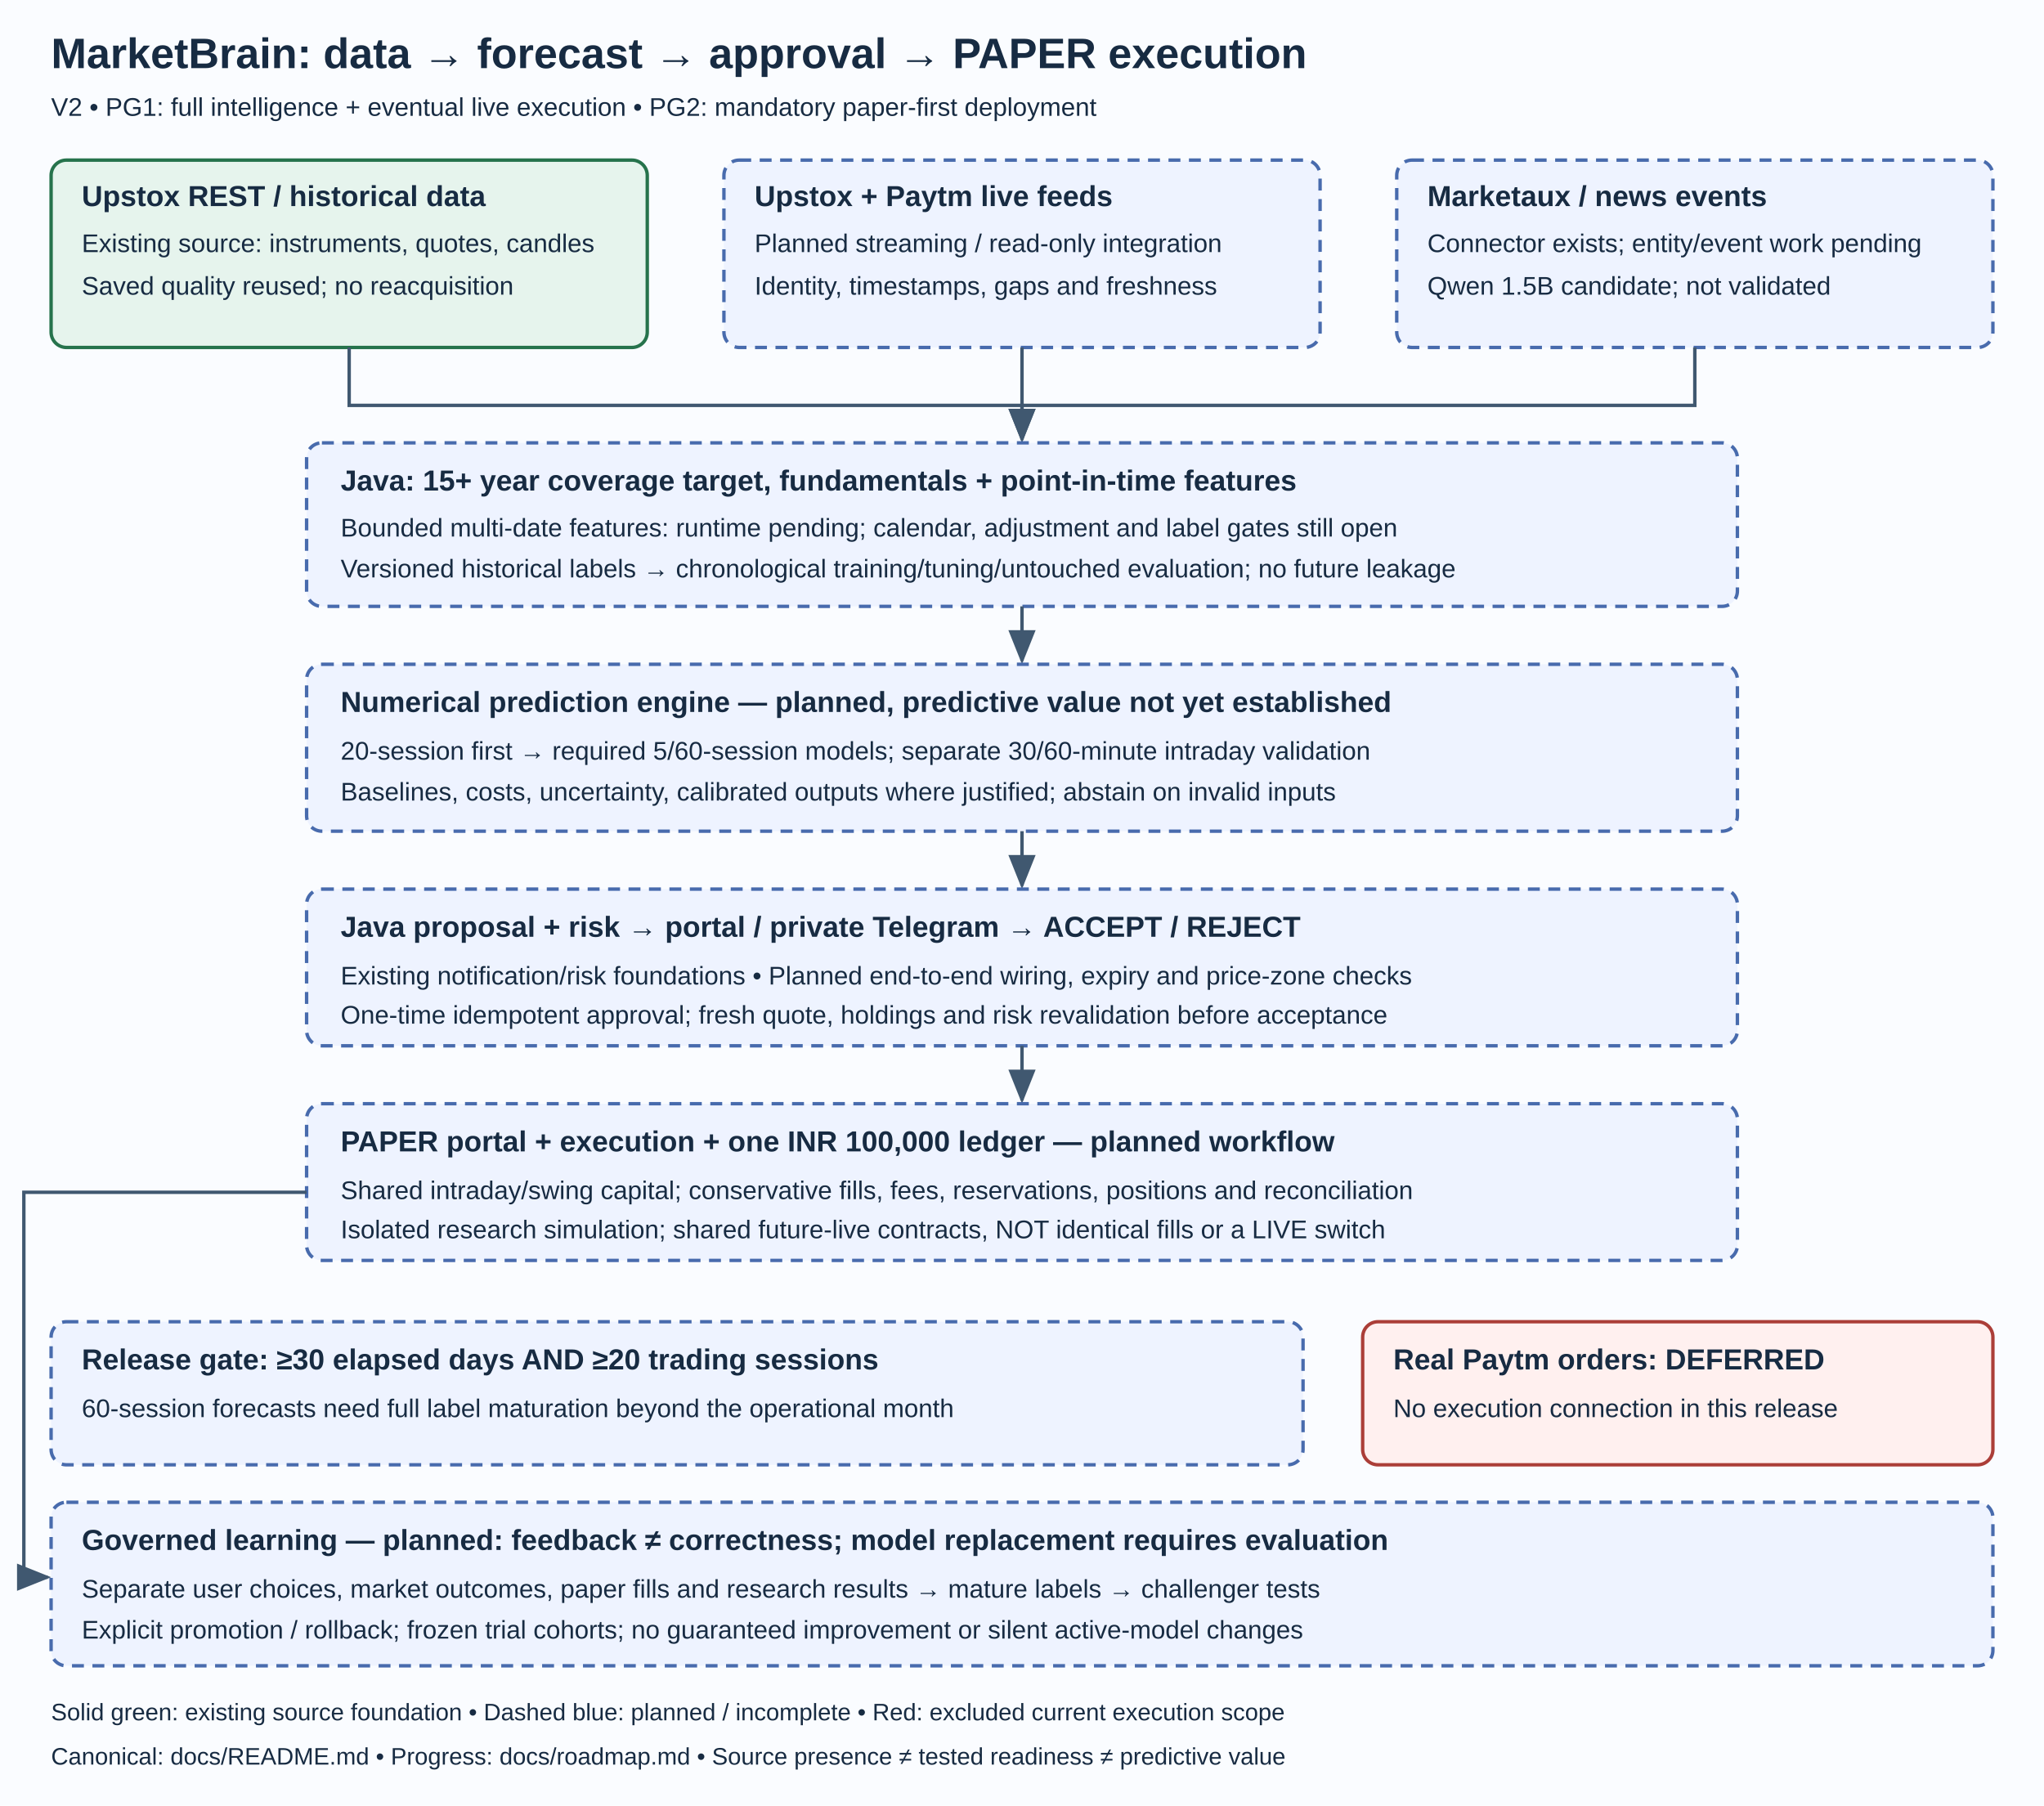
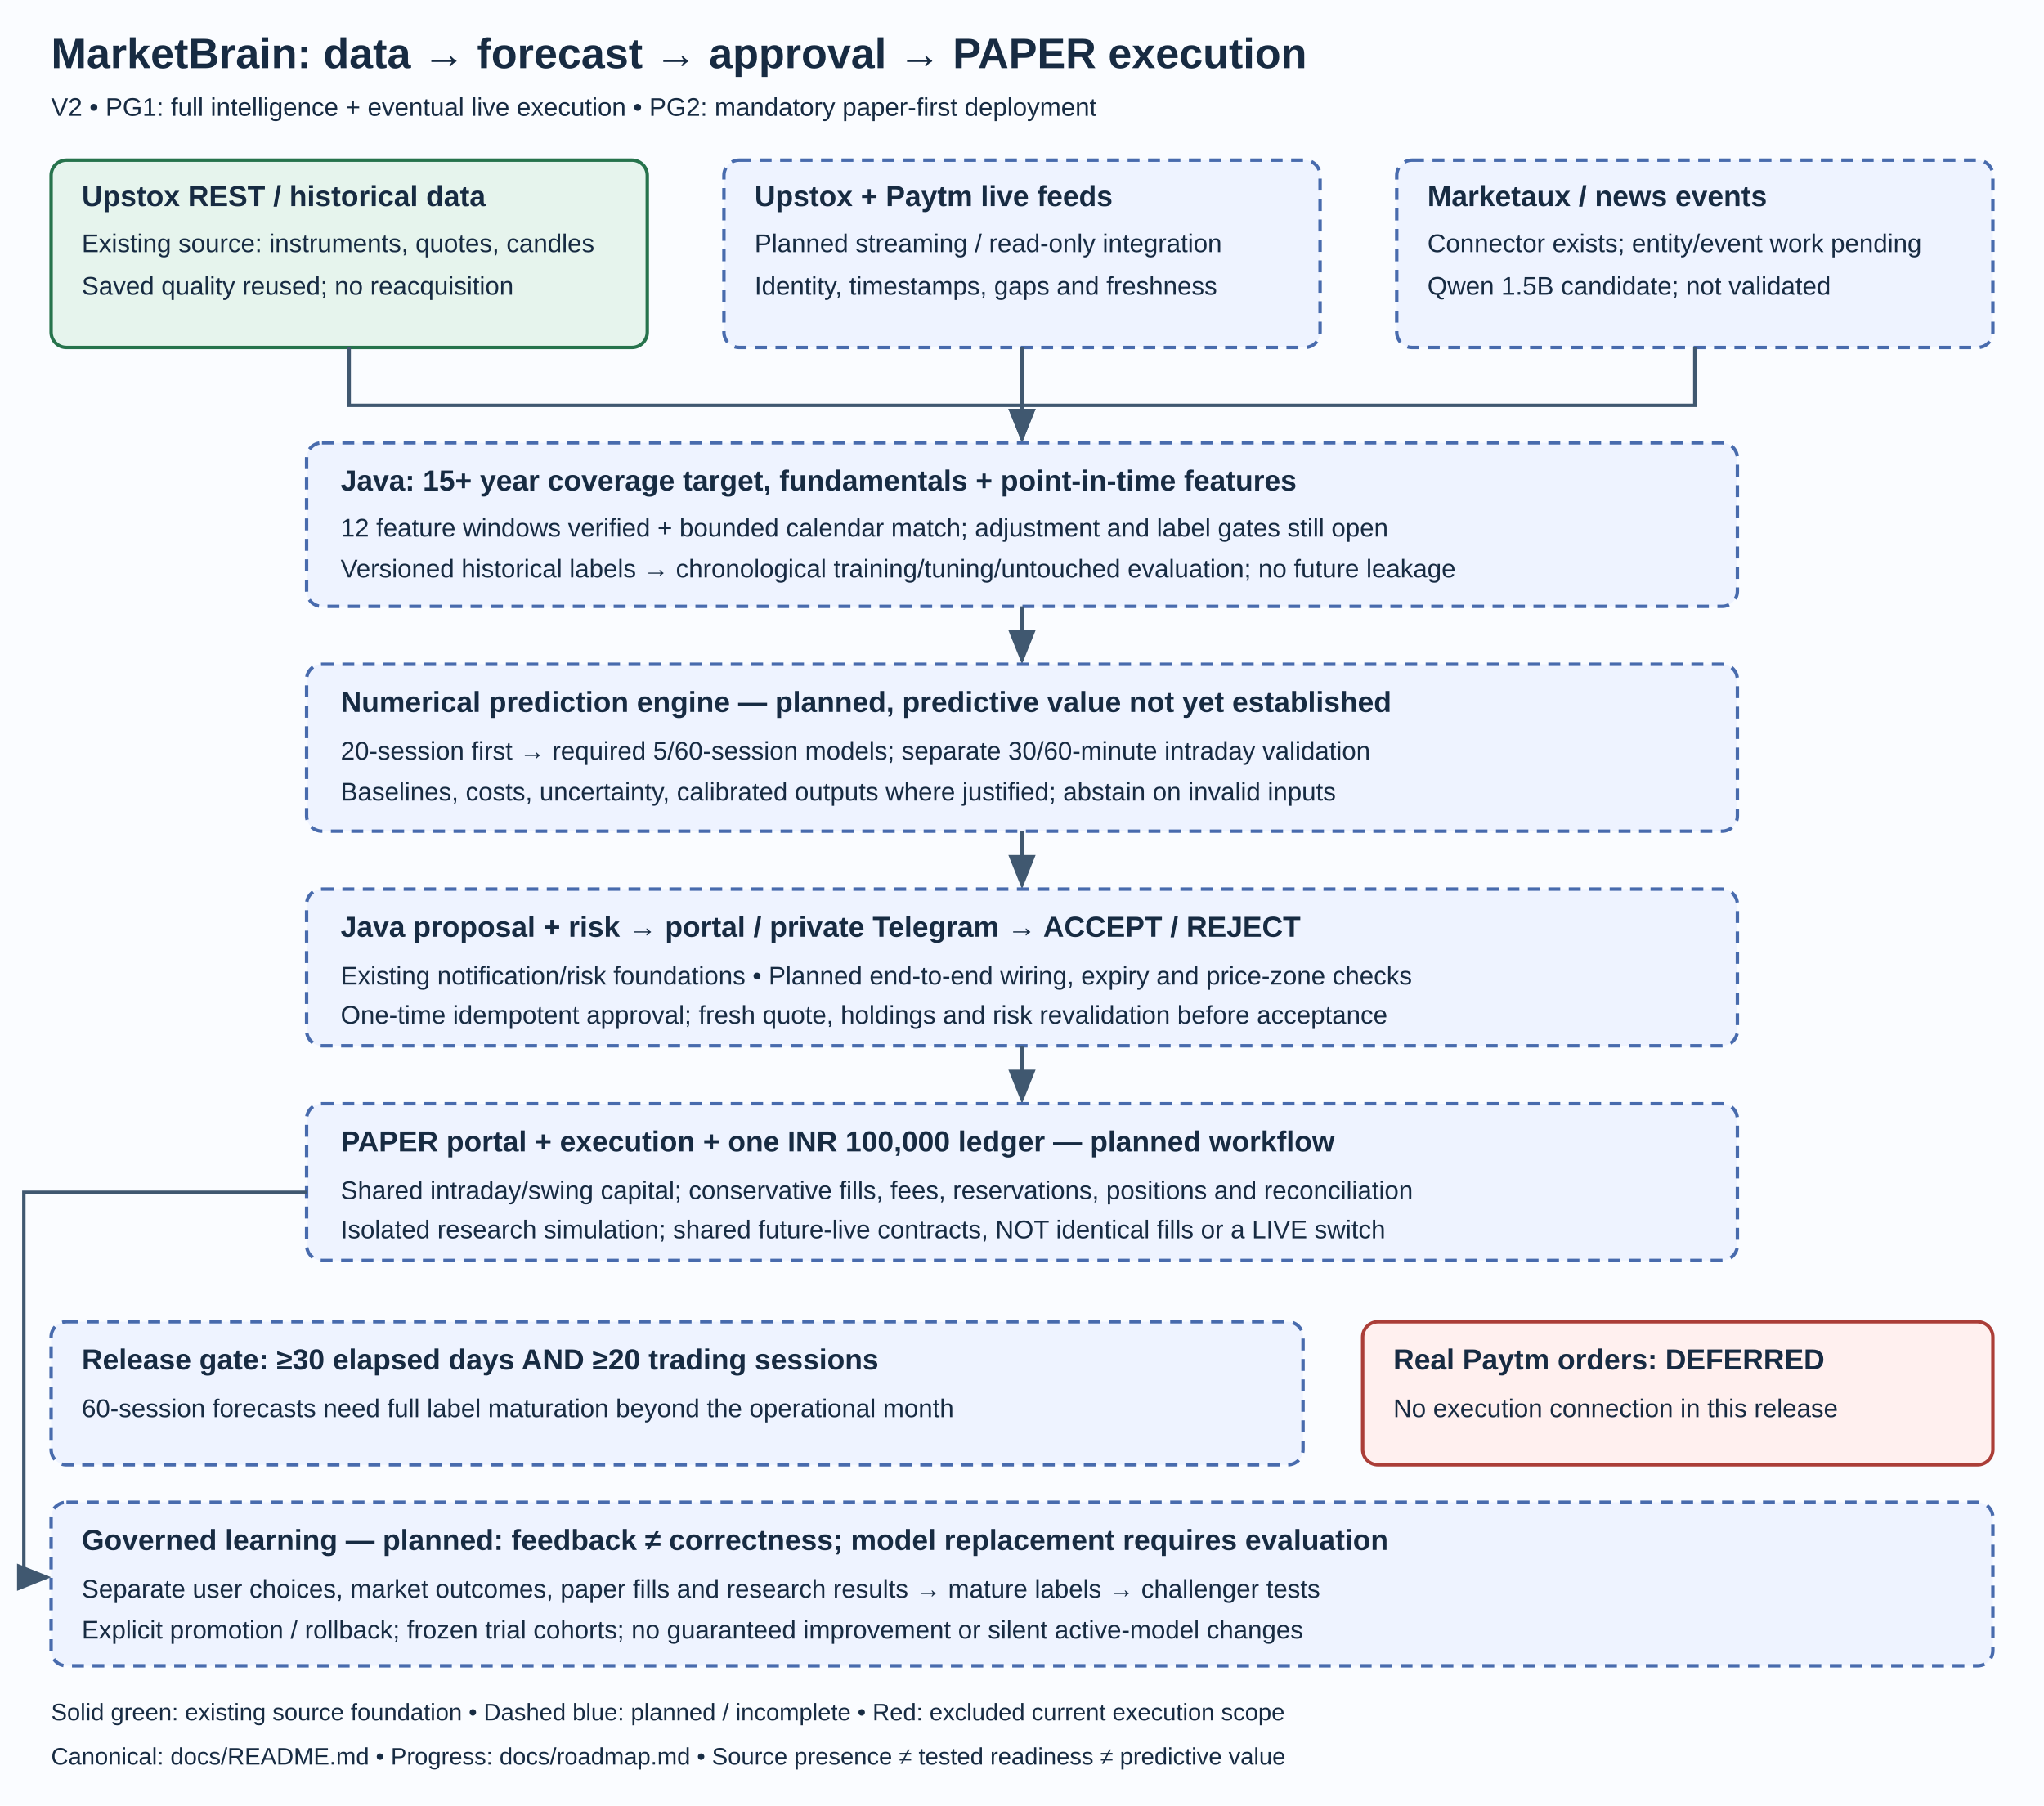
<svg xmlns="http://www.w3.org/2000/svg" width="1200" height="1060" viewBox="0 0 1200 1060" role="img" aria-labelledby="title desc">
  <defs>
    <marker id="arrow" markerWidth="10" markerHeight="8" refX="9" refY="4" orient="auto">
      <path d="M0,0 L10,4 L0,8 Z" fill="#405870" />
    </marker>
    <style>
      text { font-family: Arial, sans-serif; fill: #172b42; }
      .heading { font-size: 25px; font-weight: bold; }
      .label { font-size: 17px; font-weight: bold; }
      .body { font-size: 15px; }
      .small { font-size: 14px; }
      .existing { fill: #e6f4ed; stroke: #26734c; stroke-width: 2; }
      .planned { fill: #eef3ff; stroke: #486bad; stroke-width: 2; stroke-dasharray: 7 5; }
      .blocked { fill: #fff0ef; stroke: #ab3e38; stroke-width: 2; }
      .line { fill: none; stroke: #405870; stroke-width: 2; marker-end: url(#arrow); }
    </style>
  </defs>
  <rect width="1200" height="1060" fill="#fafcff" />
  <text x="30" y="40" class="heading">MarketBrain: data → forecast → approval → PAPER execution</text>
  <text x="30" y="68" class="body">V2 • PG1: full intelligence + eventual live execution • PG2: mandatory paper-first deployment</text>
  <rect x="30" y="94" width="350" height="110" rx="9" class="existing" />
  <text x="48" y="121" class="label">Upstox REST / historical data</text>
  <text x="48" y="148" class="body">Existing source: instruments, quotes, candles</text>
  <text x="48" y="173" class="body">Saved quality reused; no reacquisition</text>
  <rect x="425" y="94" width="350" height="110" rx="9" class="planned" />
  <text x="443" y="121" class="label">Upstox + Paytm live feeds</text>
  <text x="443" y="148" class="body">Planned streaming / read-only integration</text>
  <text x="443" y="173" class="body">Identity, timestamps, gaps and freshness</text>
  <rect x="820" y="94" width="350" height="110" rx="9" class="planned" />
  <text x="838" y="121" class="label">Marketaux / news events</text>
  <text x="838" y="148" class="body">Connector exists; entity/event work pending</text>
  <text x="838" y="173" class="body">Qwen 1.5B candidate; not validated</text>
  <path d="M205 204 V238 H600 V258" class="line" />
  <path d="M600 204 V258" class="line" />
  <path d="M995 204 V238 H600" fill="none" stroke="#405870" stroke-width="2" />
  <rect x="180" y="260" width="840" height="96" rx="9" class="planned" />
  <text x="200" y="288" class="label">Java: 15+ year coverage target, fundamentals + point-in-time features</text>
-   <text x="200" y="315" class="body">Bounded multi-date features: runtime pending; calendar, adjustment and label gates still open</text>
+   <text x="200" y="315" class="body">12 feature windows verified + bounded calendar match; adjustment and label gates still open</text>
  <text x="200" y="339" class="body">Versioned historical labels → chronological training/tuning/untouched evaluation; no future leakage</text>
  <path d="M600 356 V388" class="line" />
  <rect x="180" y="390" width="840" height="98" rx="9" class="planned" />
  <text x="200" y="418" class="label">Numerical prediction engine — planned, predictive value not yet established</text>
  <text x="200" y="446" class="body">20-session first → required 5/60-session models; separate 30/60-minute intraday validation</text>
  <text x="200" y="470" class="body">Baselines, costs, uncertainty, calibrated outputs where justified; abstain on invalid inputs</text>
  <path d="M600 488 V520" class="line" />
  <rect x="180" y="522" width="840" height="92" rx="9" class="planned" />
  <text x="200" y="550" class="label">Java proposal + risk → portal / private Telegram → ACCEPT / REJECT</text>
  <text x="200" y="578" class="body">Existing notification/risk foundations • Planned end-to-end wiring, expiry and price-zone checks</text>
  <text x="200" y="601" class="body">One-time idempotent approval; fresh quote, holdings and risk revalidation before acceptance</text>
  <path d="M600 614 V646" class="line" />
  <rect x="180" y="648" width="840" height="92" rx="9" class="planned" />
  <text x="200" y="676" class="label">PAPER portal + execution + one INR 100,000 ledger — planned workflow</text>
  <text x="200" y="704" class="body">Shared intraday/swing capital; conservative fills, fees, reservations, positions and reconciliation</text>
  <text x="200" y="727" class="body">Isolated research simulation; shared future-live contracts, NOT identical fills or a LIVE switch</text>
  <rect x="30" y="776" width="735" height="84" rx="9" class="planned" />
  <text x="48" y="804" class="label">Release gate: ≥30 elapsed days AND ≥20 trading sessions</text>
  <text x="48" y="832" class="body">60-session forecasts need full label maturation beyond the operational month</text>
  <rect x="800" y="776" width="370" height="84" rx="9" class="blocked" />
  <text x="818" y="804" class="label">Real Paytm orders: DEFERRED</text>
  <text x="818" y="832" class="body">No execution connection in this release</text>
  <path d="M180 700 H14 V926 H28" class="line" />
  <rect x="30" y="882" width="1140" height="96" rx="9" class="planned" />
  <text x="48" y="910" class="label">Governed learning — planned: feedback ≠ correctness; model replacement requires evaluation</text>
  <text x="48" y="938" class="body">Separate user choices, market outcomes, paper fills and research results → mature labels → challenger tests</text>
  <text x="48" y="962" class="body">Explicit promotion / rollback; frozen trial cohorts; no guaranteed improvement or silent active-model changes</text>
  <text x="30" y="1010" class="small">Solid green: existing source foundation • Dashed blue: planned / incomplete • Red: excluded current execution scope</text>
  <text x="30" y="1036" class="small">Canonical: docs/README.md • Progress: docs/roadmap.md • Source presence ≠ tested readiness ≠ predictive value</text>
</svg>
